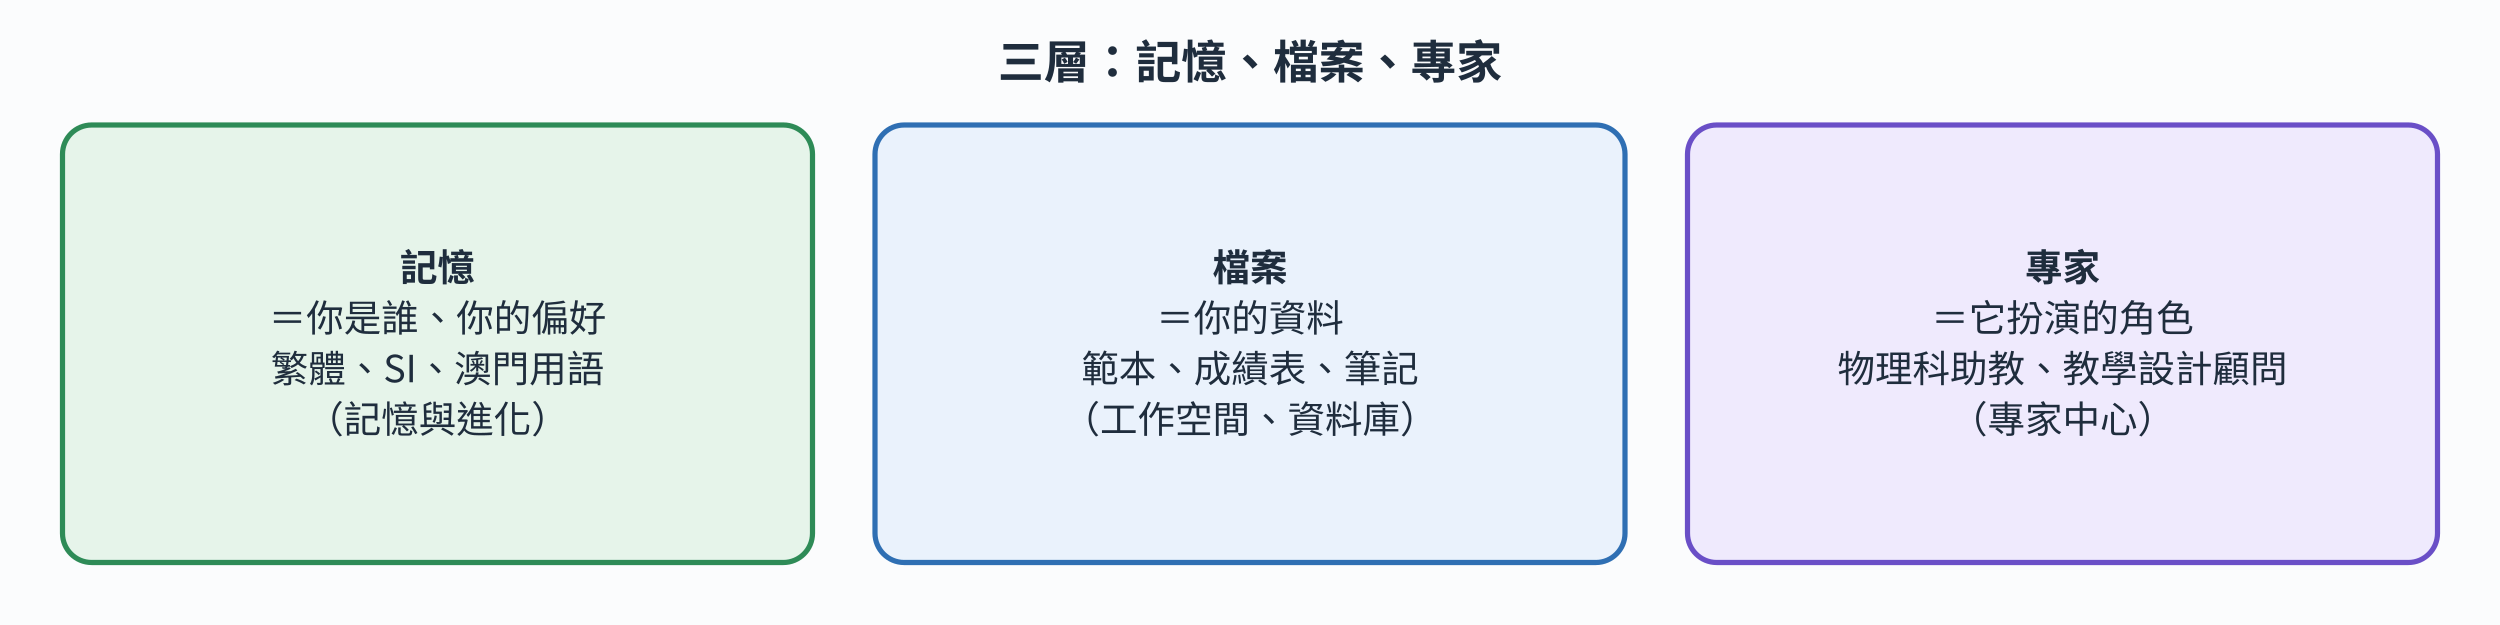
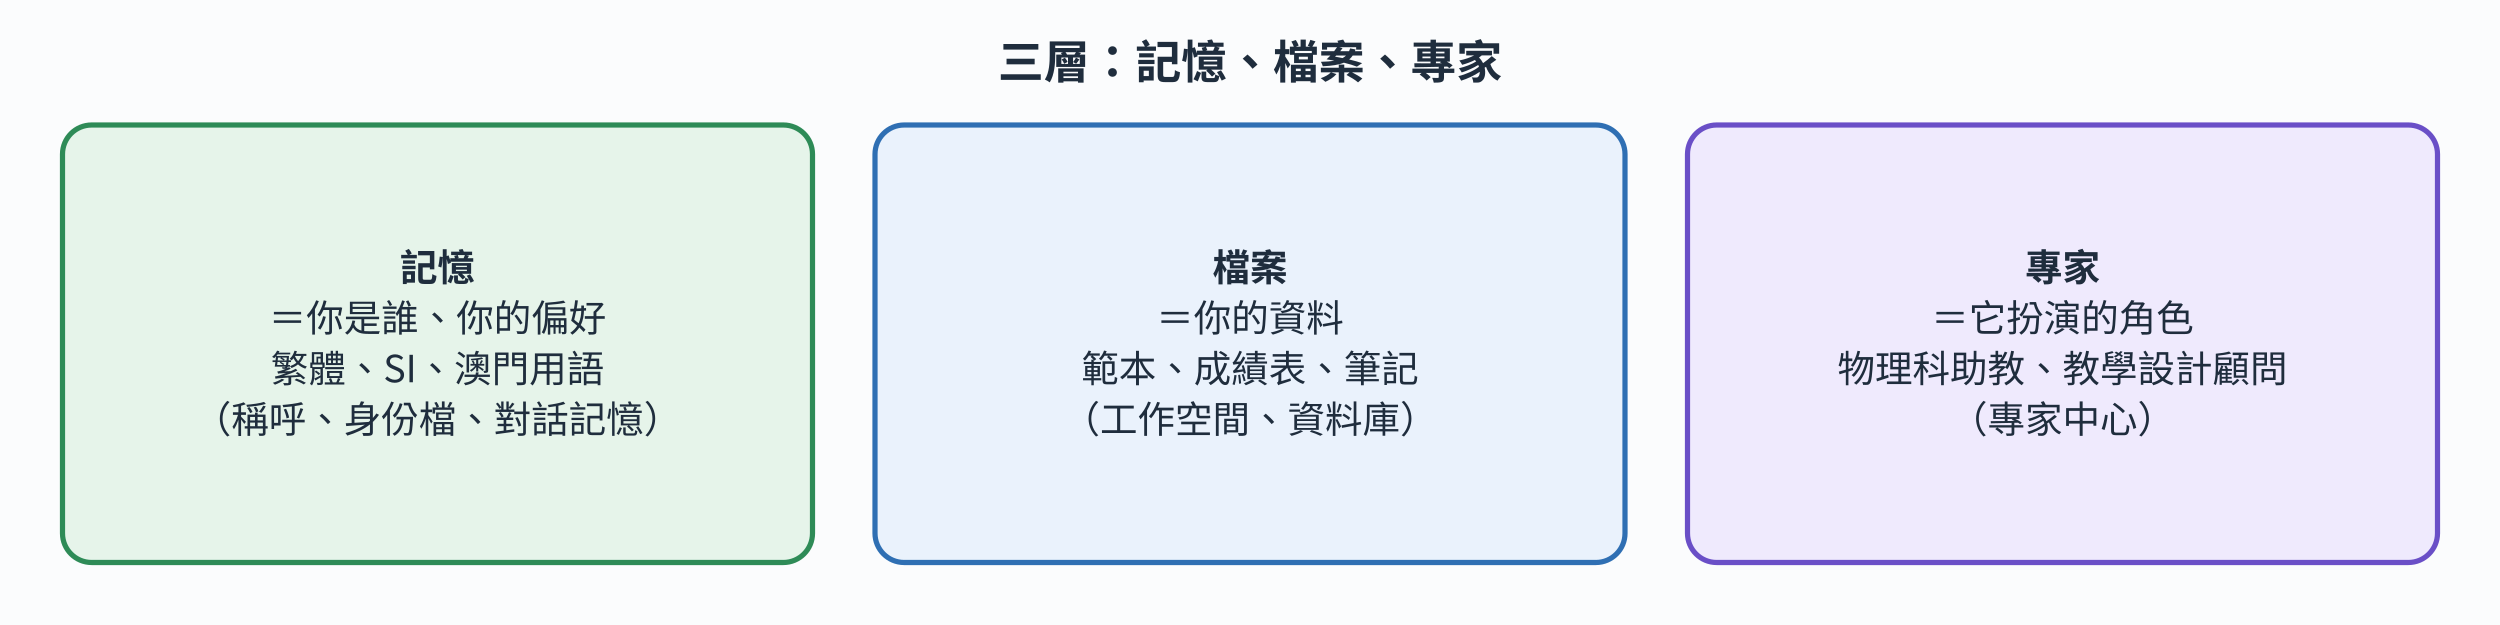
<svg xmlns="http://www.w3.org/2000/svg" viewBox="0 0 1200 300" width="1200" height="300" font-family="'Noto Sans TC','Noto Sans CJK TC','PingFang TC','Microsoft JhengHei',sans-serif">
  <defs>
    <marker id="ah" viewBox="0 0 10 10" refX="9" refY="5" markerWidth="8" markerHeight="8" orient="auto-start-reverse">
      <path d="M0,0 L10,5 L0,10 z" fill="#55606e" />
    </marker>
  </defs>
  <rect width="1200" height="300" fill="#fbfcfd" />
  <text x="600.0" y="37.7" font-size="22" font-weight="700" fill="#1f2d3d" text-anchor="middle">三層：記憶、檔案、專家</text>
  <rect x="30" y="60" width="360" height="210" rx="14" fill="#e6f4ea" stroke="#2e8b57" stroke-width="2.5" />
  <text x="210.0" y="134.9" font-size="18" font-weight="700" fill="#1f2d3d" text-anchor="middle">記憶</text>
  <text x="210.0" y="159.2" font-size="18" font-weight="400" fill="#1f2d3d" text-anchor="middle">＝你是誰、你的偏好</text>
  <text x="210.0" y="183.5" font-size="18" font-weight="400" fill="#1f2d3d" text-anchor="middle">繁體、SI、澳門用語</text>
-   <text x="210.0" y="207.8" font-size="18" font-weight="400" fill="#1f2d3d" text-anchor="middle">（記憶與進化）</text>
+   <text x="210.0" y="207.8" font-size="18" font-weight="400" fill="#1f2d3d" text-anchor="middle">（稱呼、身份檔、對話記憶）</text>
  <rect x="420" y="60" width="360" height="210" rx="14" fill="#eaf2fc" stroke="#2f6fb3" stroke-width="2.5" />
  <text x="600.0" y="134.9" font-size="18" font-weight="700" fill="#1f2d3d" text-anchor="middle">檔案</text>
  <text x="600.0" y="159.2" font-size="18" font-weight="400" fill="#1f2d3d" text-anchor="middle">＝你的資料</text>
  <text x="600.0" y="183.5" font-size="18" font-weight="400" fill="#1f2d3d" text-anchor="middle">範本、成績表、筆記</text>
  <text x="600.0" y="207.8" font-size="18" font-weight="400" fill="#1f2d3d" text-anchor="middle">（工作空間、資料庫）</text>
  <rect x="810" y="60" width="360" height="210" rx="14" fill="#efeafd" stroke="#6a4fc7" stroke-width="2.5" />
  <text x="990.0" y="134.9" font-size="18" font-weight="700" fill="#1f2d3d" text-anchor="middle">專家</text>
  <text x="990.0" y="159.2" font-size="18" font-weight="400" fill="#1f2d3d" text-anchor="middle">＝它扮演的角色</text>
  <text x="990.0" y="183.5" font-size="18" font-weight="400" fill="#1f2d3d" text-anchor="middle">物理科助教、教學設計顧問</text>
  <text x="990.0" y="207.8" font-size="18" font-weight="400" fill="#1f2d3d" text-anchor="middle">（專家中心）</text>
</svg>
